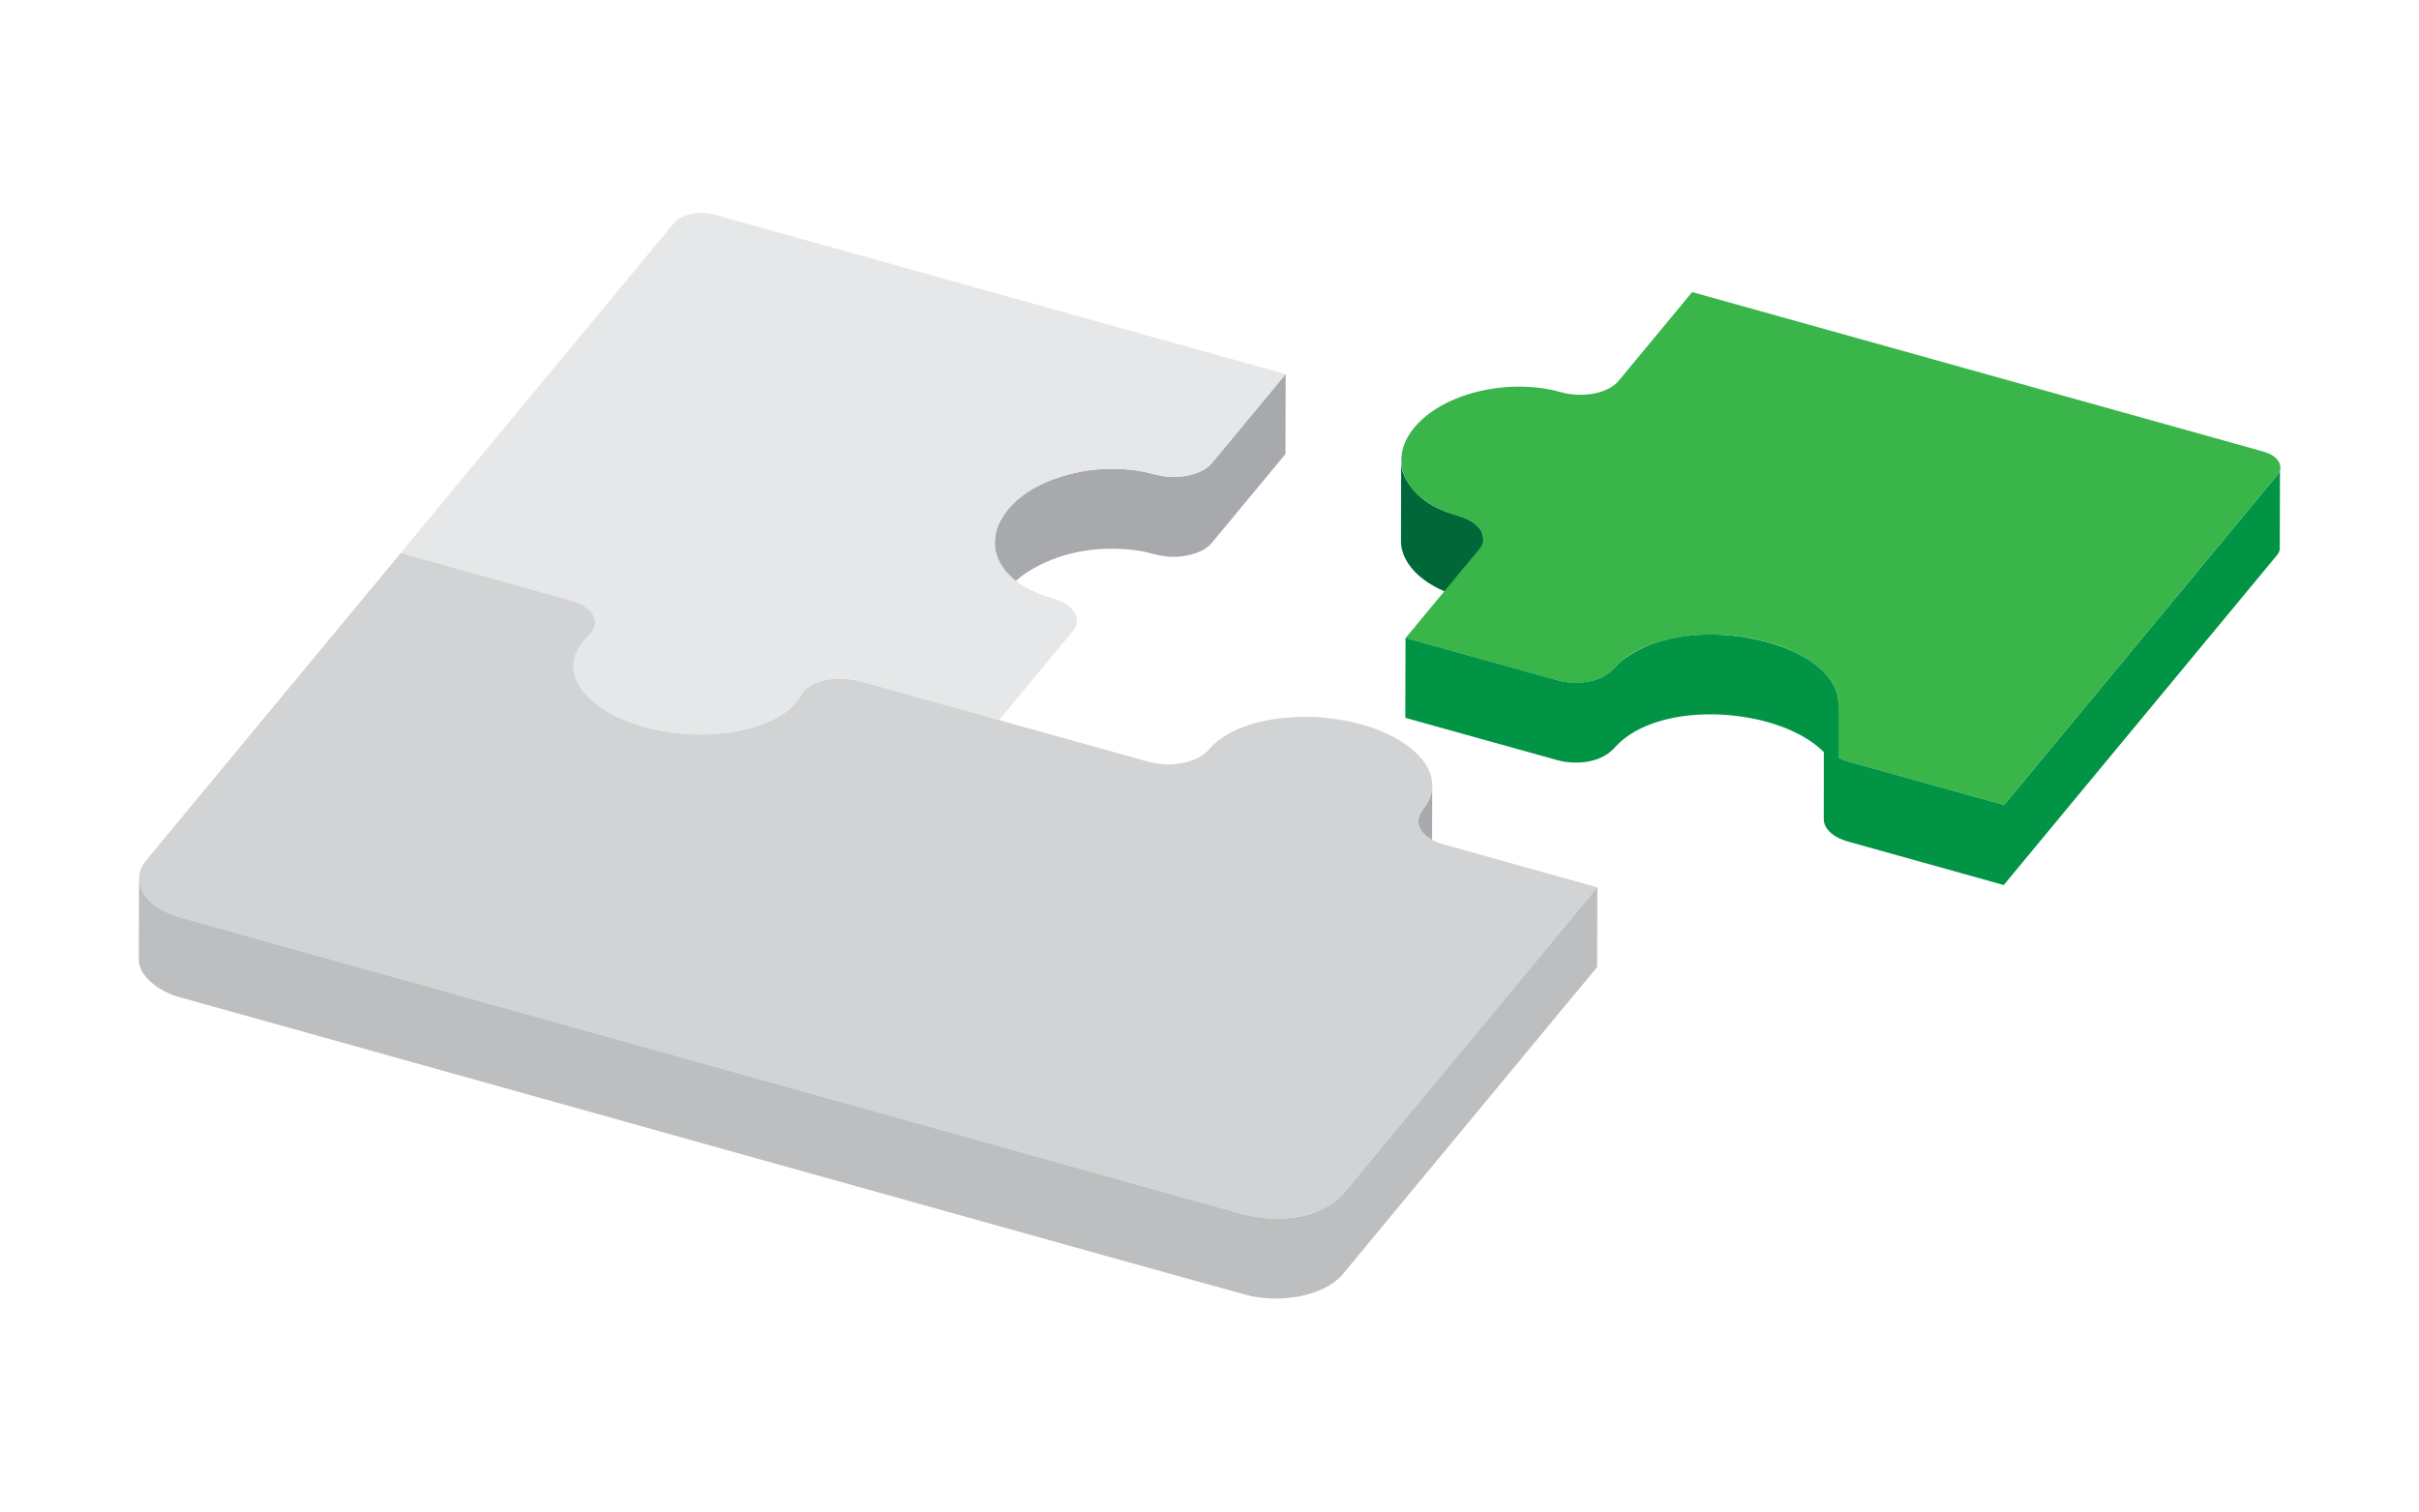
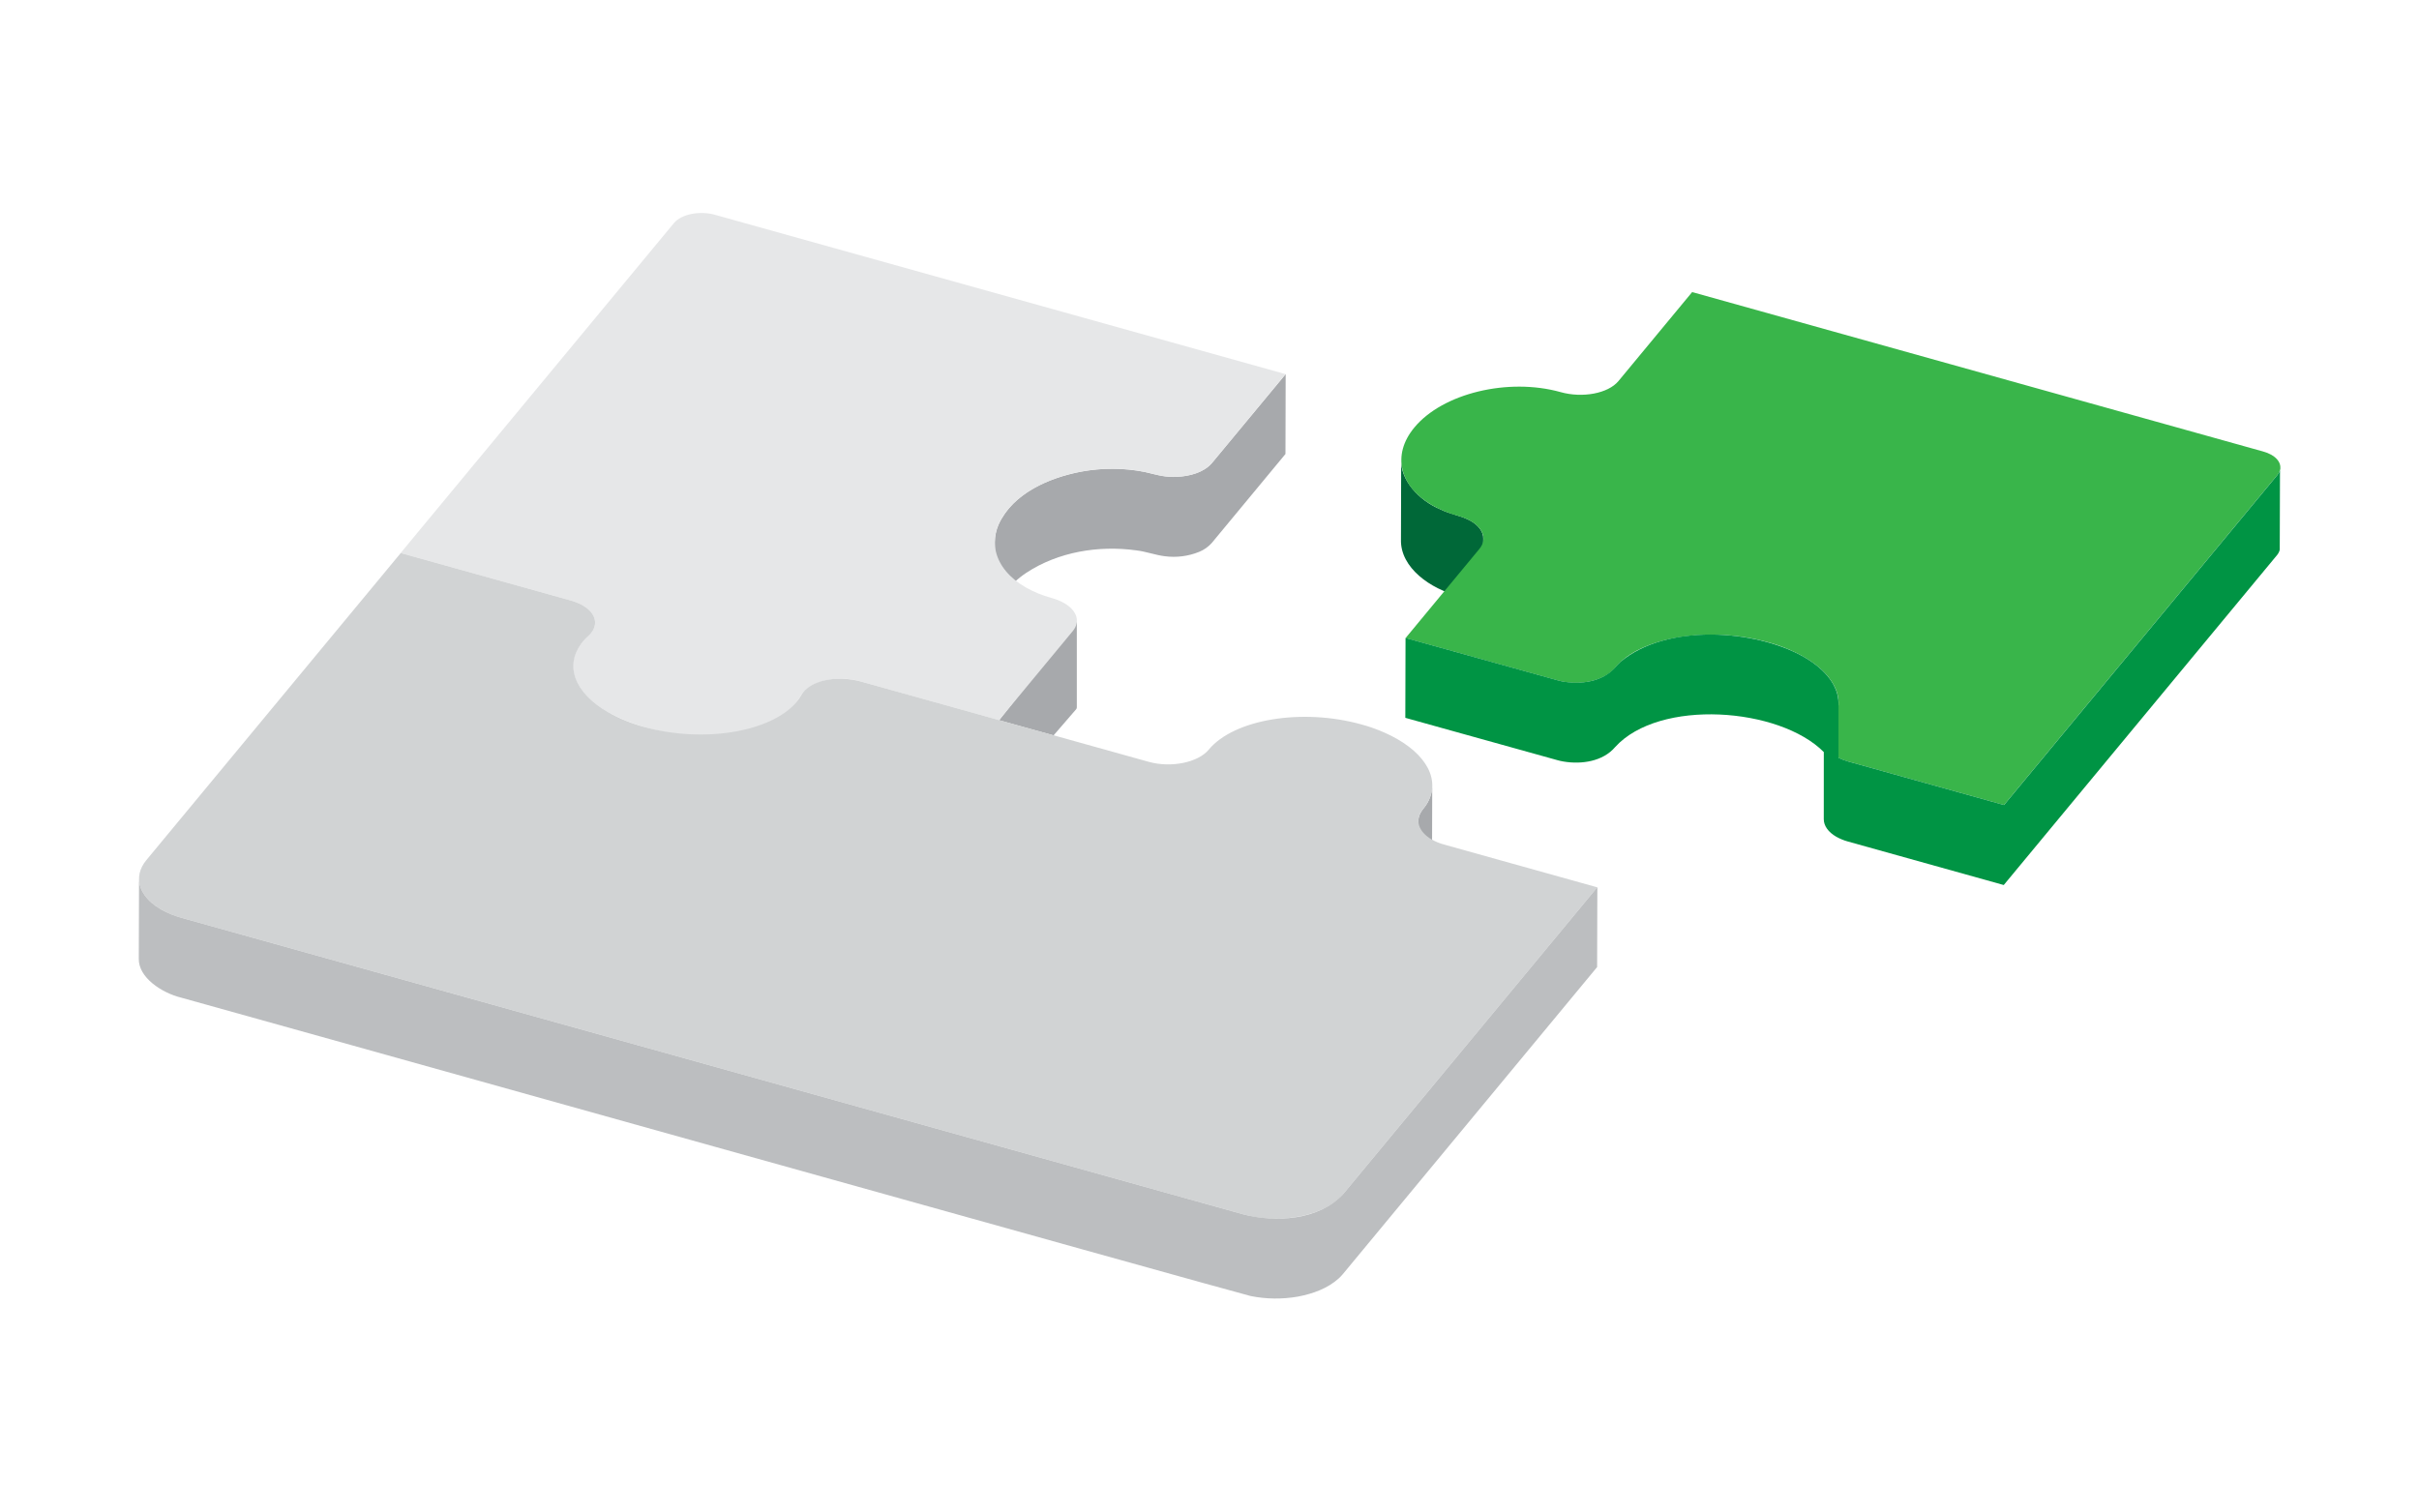
<svg xmlns="http://www.w3.org/2000/svg" viewBox="0 0 800 500">
  <defs>
-     <style>.a{fill:#006838;}.b{fill:#a7a9ac;}.c{fill:#e6e7e8;}.d{fill:#39b54a;}.e{fill:#009444;}.f{fill:#d1d3d4;}.g{fill:#bcbec0;}</style>
+     <style>.a{fill:#a7a9ac;}.b{fill:#006838;}.c{fill:#e6e7e8;}.d{fill:#39b54a;}.e{fill:#009444;}.f{fill:#d1d3d4;}.g{fill:#bcbec0;}</style>
  </defs>
-   <path class="a" d="M486.39,172.31c-3.11-1.75-6.81-2.19-10-3.81-7.32-3-13.27-9.87-13-16.4l-.07,26.41c-.25,9.3,9.83,16.35,19.13,18.64,3.56.93,8.1,3.74,8,7.39l.08-26.41C490.6,176,489.08,173.86,486.39,172.31Z" />
-   <path class="b" d="M400.78,153.2c-2.81,3.18-7.27,4.27-11.37,4.52-3.71.31-7.26-.76-10.83-1.6a55.92,55.92,0,0,0-21-.11c-10.7,2.08-22.5,7.06-27.32,17.49a14.78,14.78,0,0,0-1.24,5.78l-.08,26.42c.07-6.88,5-12.56,10.49-16.23,10.55-6.94,23.89-9.12,36.29-7.42,3.24.36,6.3,1.56,9.52,1.95a22.39,22.39,0,0,0,11.31-1.44,11.23,11.23,0,0,0,4.19-2.94l24.38-29.44.07-26.42Z" />
-   <path class="c" d="M425.16,123.76,400.78,153.2c-3.4,4.11-11.92,5.7-19,3.69-17.48-4.88-39.12.36-48.49,11.67-7.62,9.2-4.76,19.58,5.91,25.73a36.45,36.45,0,0,0,8.54,3.51,17.8,17.8,0,0,1,4.2,1.7c4.13,2.38,5.5,6.05,2.84,9.26l-24.38,29.45-46.16-12.89c-7.61-2.13-16.7.08-19.34,4.71a15.14,15.14,0,0,1-1.3,1.9c-8.49,10.27-31.08,14-50.64,8.51a51.43,51.43,0,0,1-11.9-4.86c-11-6.32-14.82-15.5-8.46-23.19a20.35,20.35,0,0,1,1.86-1.92c3.79-3.39,2.74-7.61-1.81-10.23a16.46,16.46,0,0,0-3.83-1.58l-56.32-15.73L222.9,73.77c2.41-2.91,8.46-4.14,13.5-2.73Z" />
+   <path class="a" d="M356.12,205.7V234a1,1,0,0,1-.19.58l-7.5,8.68-18-5Z" />
+   <path class="b" d="M486.39,172.31c-3.11-1.75-6.81-2.19-10-3.81-7.32-3-13.27-9.87-13-16.4l-.07,26.41c-.25,9.3,9.83,16.35,19.13,18.64,3.56.93,8.1,3.74,8,7.39l.08-26.41C490.6,176,489.08,173.86,486.39,172.31Z" />
+   <path class="a" d="M400.78,153.2c-2.81,3.18-7.27,4.27-11.37,4.52-3.71.31-7.26-.76-10.83-1.6a55.92,55.92,0,0,0-21-.11c-10.7,2.08-22.5,7.06-27.32,17.49a14.78,14.78,0,0,0-1.24,5.78l-.08,26.42c.07-6.88,5-12.56,10.49-16.23,10.55-6.94,23.89-9.12,36.29-7.42,3.24.36,6.3,1.56,9.52,1.95a22.39,22.39,0,0,0,11.31-1.44,11.23,11.23,0,0,0,4.19-2.94l24.38-29.44.07-26.42Z" />
+   <path class="c" d="M425.16,123.76,400.78,153.2c-3.4,4.11-11.92,5.7-19,3.69-17.48-4.88-39.12.36-48.49,11.67-7.62,9.2-4.76,19.58,5.91,25.73a36.45,36.45,0,0,0,8.54,3.51,17.8,17.8,0,0,1,4.2,1.7c4.13,2.38,5.5,6.05,2.84,9.26l-24.38,29.45-46.16-12.89c-7.61-2.13-16.7.08-19.34,4.71a21.88,21.88,0,0,1-1.3,1.9c-7.31,10.23-31,14.64-50.64,8.51a59.39,59.39,0,0,1-11.9-4.86c-11-6.32-14.82-15.5-8.46-23.19a20.35,20.35,0,0,1,1.86-1.92c3.79-3.39,2.74-7.61-1.81-10.23a16.46,16.46,0,0,0-3.83-1.58l-56.32-15.73L222.9,73.77c2.41-2.91,8.46-4.14,13.5-2.73Z" />
  <path class="d" d="M751.15,150.43c3,1.71,3.9,4.39,2,6.7l-90.4,109.16-51.57-14.4a16.37,16.37,0,0,1-3.82-1.57c-4.2-2.42-5.44-6.22-2.6-9.46,6.67-8.05,2.8-17.22-8.15-23.55a51.87,51.87,0,0,0-11.9-4.86c-19.56-5.46-42.14-1.75-50.44,8.27-3.55,4.53-12,6.33-19.15,4.34l-50.27-14,24.37-29.44c2.67-3.22,1.3-6.89-2.83-9.27a17.2,17.2,0,0,0-4.06-1.66,37.28,37.28,0,0,1-8.68-3.54c-10.67-6.16-13.53-16.54-5.9-25.74,9.36-11.31,31-16.55,48.34-11.71,7.23,2.05,15.75.47,19.16-3.65l24.37-29.43,188.76,52.71A12.4,12.4,0,0,1,751.15,150.43Z" />
  <path class="e" d="M754.09,155.12s0,.09,0,.14a3.38,3.38,0,0,1-.17.6c0,.06-.06.12-.08.18a4.11,4.11,0,0,1-.21.42l-.2.3c-.09.12-.16.25-.26.37h0l-90.4,109.16-51.57-14.4a17.83,17.83,0,0,1-3.19-1.23l0-18.08c0-5.57-4.13-11.05-11.43-15.27-16.32-9.28-45.69-11-60.63,1.61h0a20.59,20.59,0,0,0-1.71,1.79v0c-4.26,4.92-11.67,5.82-17.77,4.66-.46-.1-.92-.21-1.37-.34l-50.27-14-.07,26.42,50.27,14a17.57,17.57,0,0,0,2.06.46c5.91,1,13,0,17.07-4.79a0,0,0,0,0,0,0c14.59-16.09,54.31-13.16,69,1.66L603.15,271c0,2.16,1.47,4.25,4.13,5.79a17.75,17.75,0,0,0,3.82,1.57l51.57,14.4,90.4-109.16h0l.08-.1c.07-.09.12-.18.18-.27a2.61,2.61,0,0,0,.2-.3l0,0a3,3,0,0,0,.17-.37l.09-.18v0a4,4,0,0,0,.16-.57h0c0-.05,0-.1,0-.15a2.71,2.71,0,0,0,0-.41V181l.08-26.42A2.94,2.94,0,0,1,754.09,155.12Z" />
-   <path class="b" d="M473.64,260.55a12.14,12.14,0,0,1-2.53,6.47,11.09,11.09,0,0,0-1.67,2.6,5.45,5.45,0,0,0-.36,1.87L469,297.91c0-3.08,3-5,3.87-7.77a11.44,11.44,0,0,0,.72-3.88l.07-26.42C473.67,260.08,473.65,260.31,473.64,260.55Z" />
+   <path class="a" d="M473.64,260.55a12.14,12.14,0,0,1-2.53,6.47,11.09,11.09,0,0,0-1.67,2.6,5.45,5.45,0,0,0-.36,1.87L469,297.91c0-3.08,3-5,3.87-7.77a11.44,11.44,0,0,0,.72-3.88l.07-26.42C473.67,260.08,473.65,260.31,473.64,260.55Z" />
  <path class="f" d="M462.14,244.5c11,6.32,14.83,15.5,8.46,23.19-2.89,3.47-1.5,7.43,2.87,10a17.74,17.74,0,0,0,4,1.65l50.77,14.18L444.15,395.06c-5.89,7.1-20.62,10.08-32.91,6.65L60,303.6a29.43,29.43,0,0,1-6.74-2.76c-7.24-4.18-9.51-10.7-4.85-16.33l84.12-101.57,55.78,15.57a19.7,19.7,0,0,1,3.87,1.45c5.29,2.78,6,7.18,2.35,10.46a17,17,0,0,0-1.68,1.72c-6.59,7.94-2.72,17.11,8.24,23.44a51.69,51.69,0,0,0,11.9,4.87c19.56,5.46,42.14,1.75,50.44-8.28a15,15,0,0,0,1.49-2.12c2.58-4.84,11.52-6.91,19.88-4.58L379.87,252c7.39,2.07,16.33.25,19.86-4,8.37-10.12,30.95-13.82,50.52-8.36A51.34,51.34,0,0,1,462.14,244.5Z" />
  <path class="g" d="M444.15,395.06c-7.87,8.53-22.24,9.43-32.91,6.65L60,303.6a33.56,33.56,0,0,1-3.38-1.15,29.67,29.67,0,0,1-3.36-1.61c-4.69-2.71-7.29-6.4-7.28-10.19l-.08,26.42c-.18,6.3,7.63,11.37,14,12.94,2.44.6,351.44,98.33,353.72,98.71a42.29,42.29,0,0,0,15.66.18c4.9-.94,9.83-2.68,13.55-6.09a15.67,15.67,0,0,0,1.26-1.33L528.19,319.9l.08-26.42Z" />
</svg>
